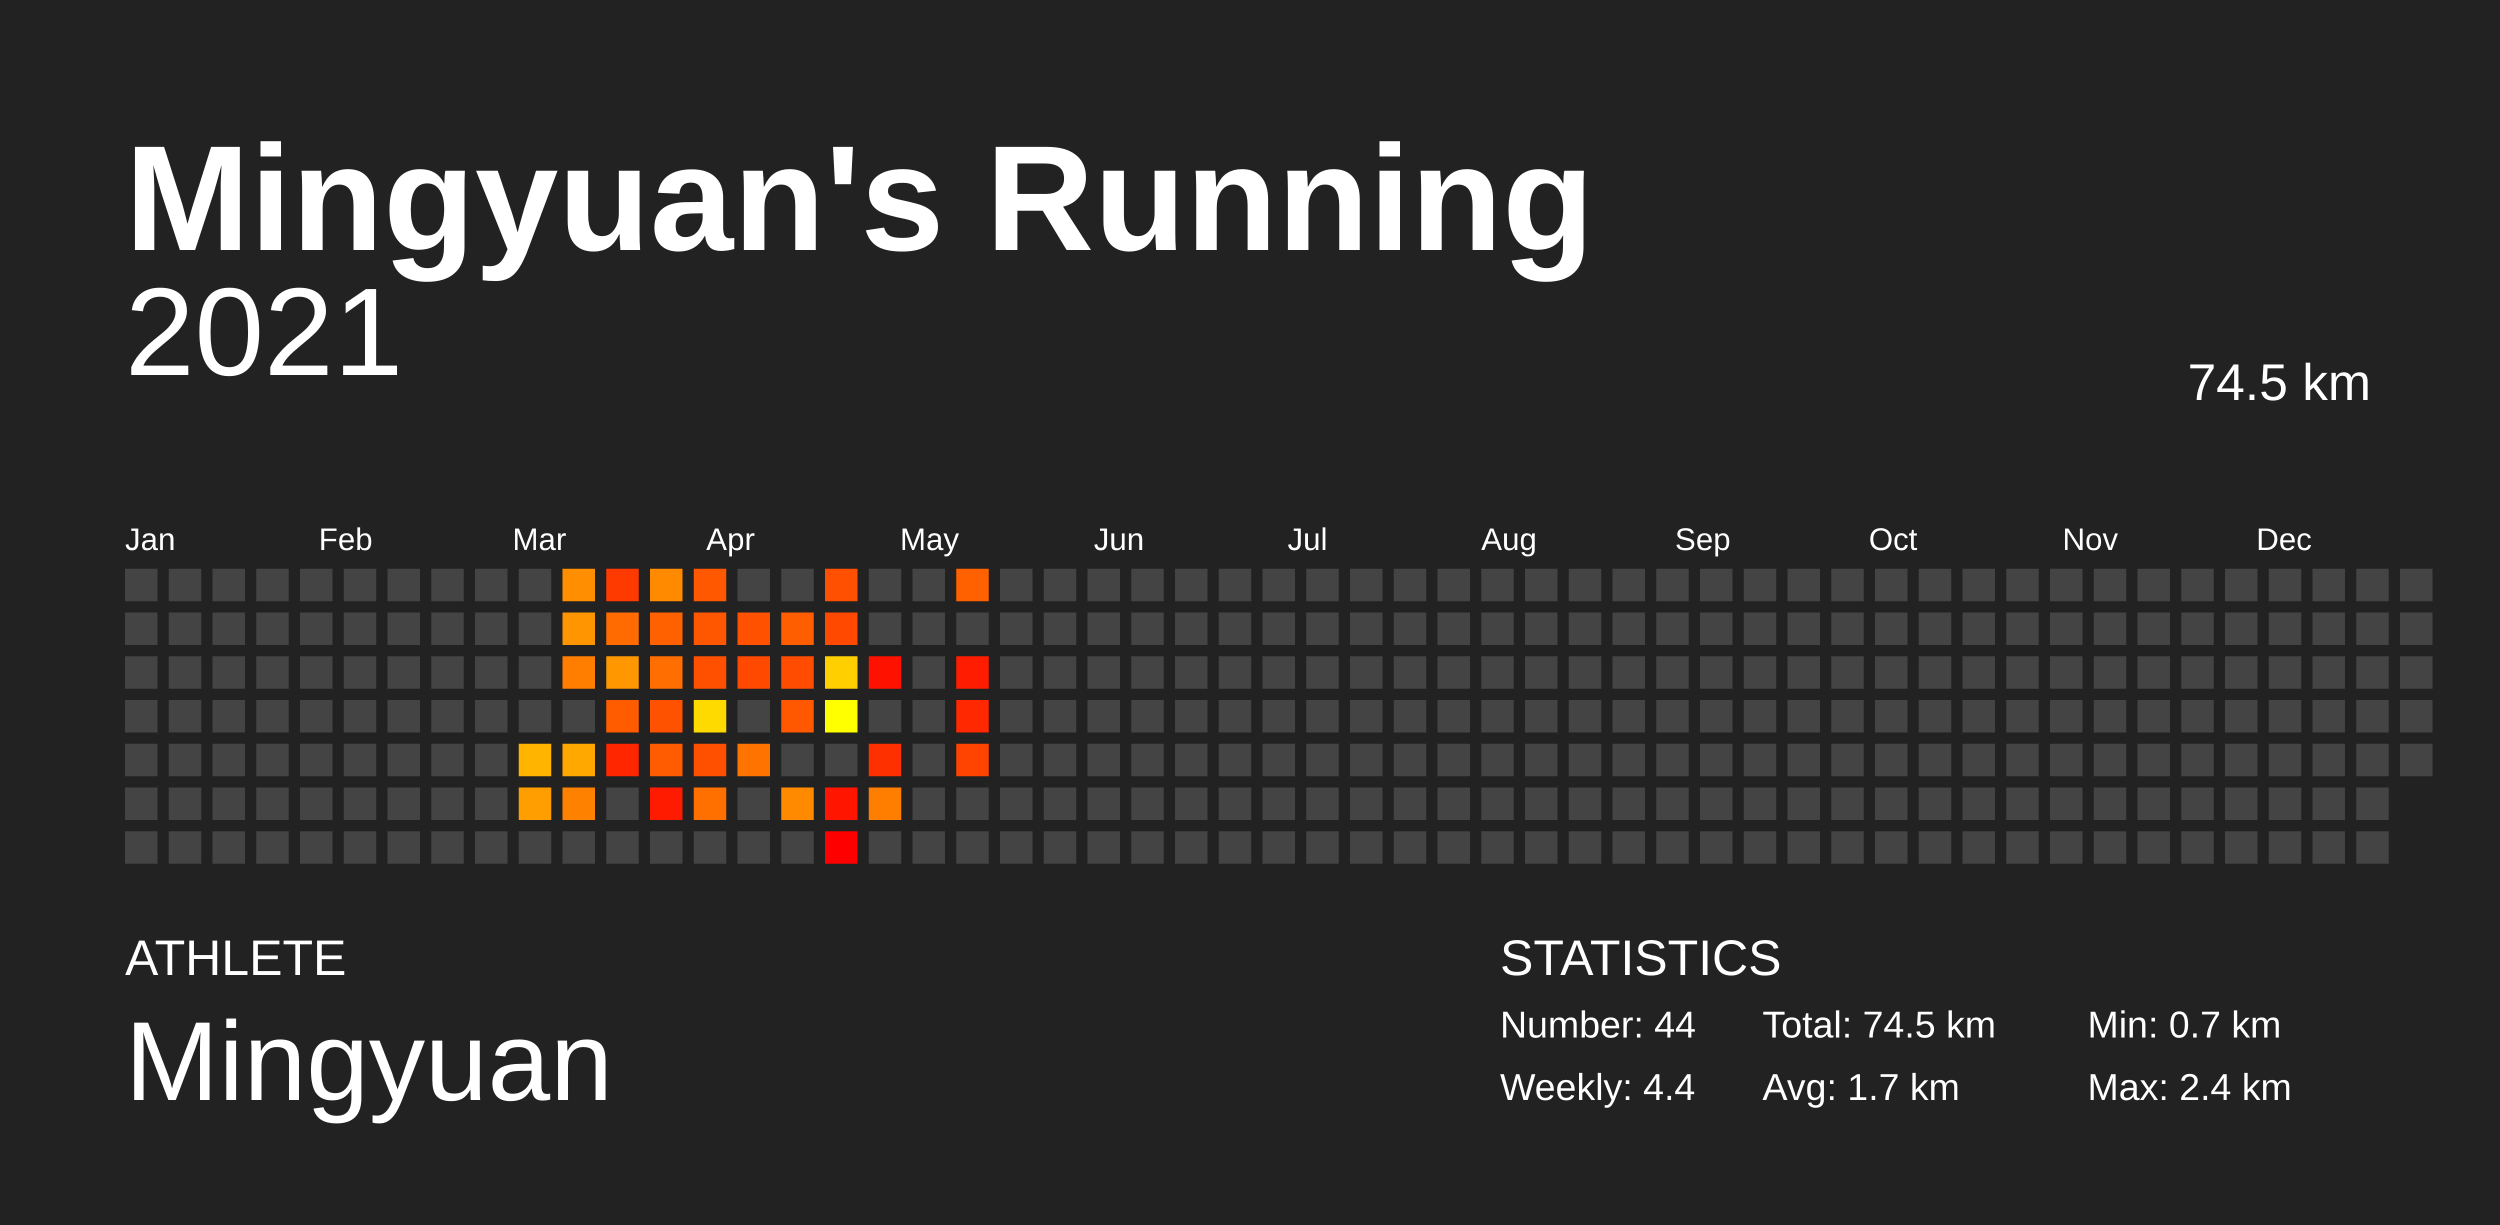
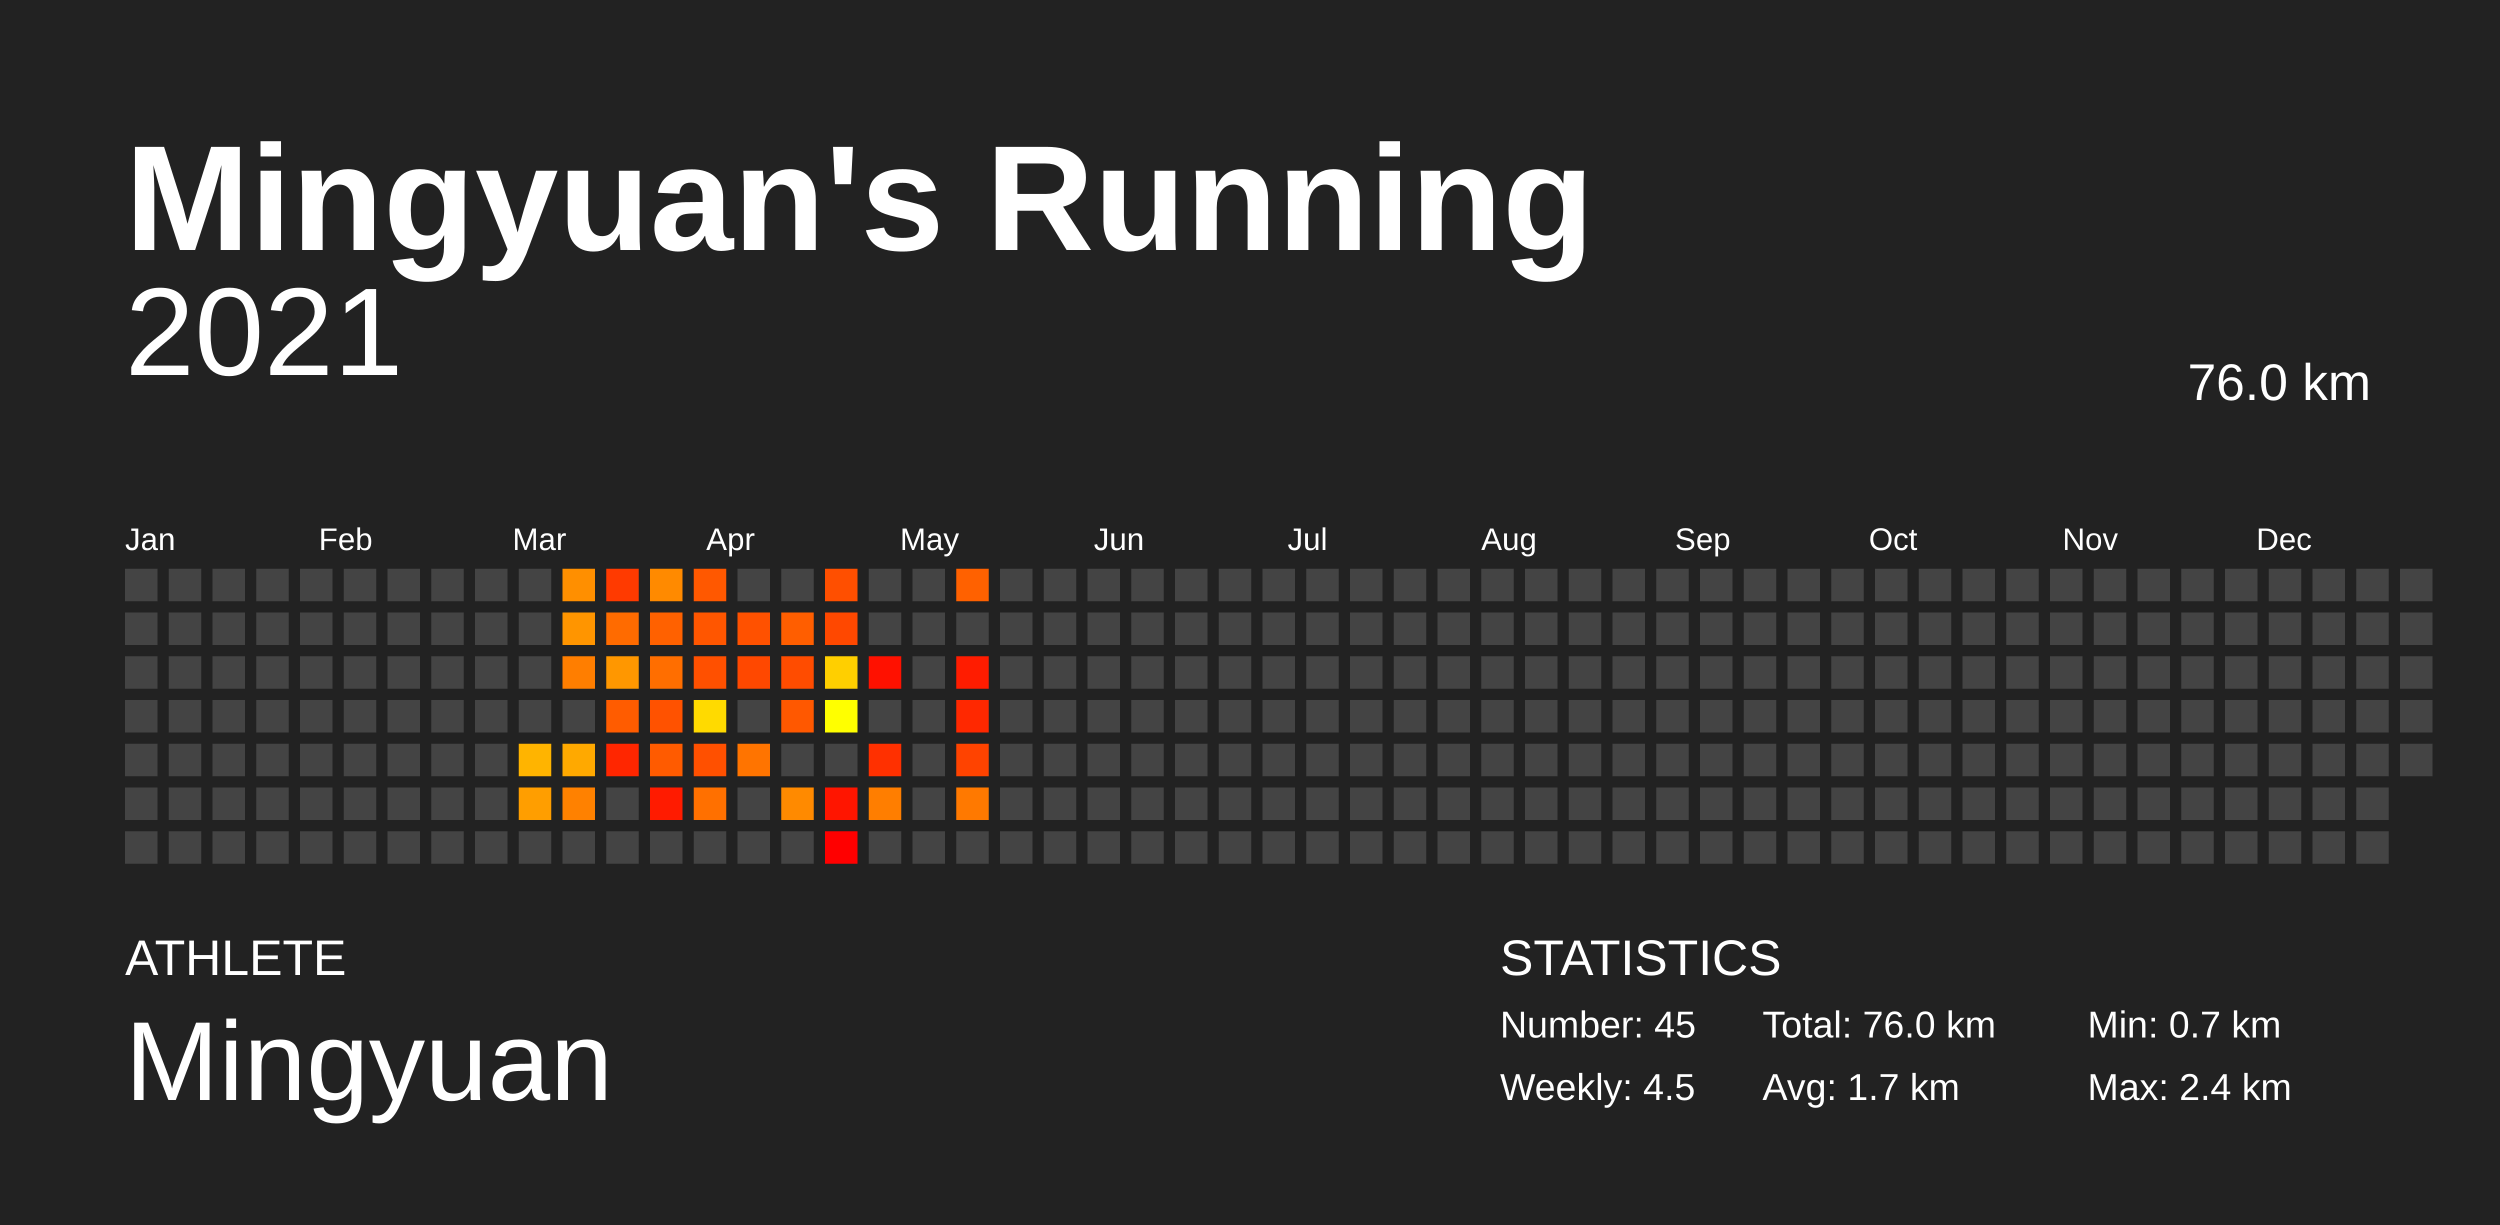
<svg xmlns="http://www.w3.org/2000/svg" baseProfile="full" height="98mm" version="1.1" viewBox="0,0,200,98" width="200mm">
  <defs />
  <rect fill="#222222" height="98" width="200" x="0" y="0" />
  <text fill="#FFFFFF" style="font-size:12px; font-family:Arial; font-weight:bold;" x="10" y="20">Mingyuan's Running</text>
  <text fill="#FFFFFF" style="font-size:4px; font-family:Arial" x="10" y="78">ATHLETE</text>
  <text fill="#FFFFFF" style="font-size:9px; font-family:Arial" x="10" y="88">Mingyuan</text>
  <text fill="#FFFFFF" style="font-size:4px; font-family:Arial" x="120" y="78">STATISTICS</text>
-   <text fill="#FFFFFF" style="font-size:3px; font-family:Arial" x="120" y="83">Number: 44</text>
-   <text fill="#FFFFFF" style="font-size:3px; font-family:Arial" x="120" y="88">Weekly: 4.4</text>
-   <text fill="#FFFFFF" style="font-size:3px; font-family:Arial" x="141" y="83">Total: 74.5 km</text>
+   <text fill="#FFFFFF" style="font-size:3px; font-family:Arial" x="120" y="83">Number: 45</text>
+   <text fill="#FFFFFF" style="font-size:3px; font-family:Arial" x="120" y="88">Weekly: 4.5</text>
+   <text fill="#FFFFFF" style="font-size:3px; font-family:Arial" x="141" y="83">Total: 76.0 km</text>
  <text fill="#FFFFFF" style="font-size:3px; font-family:Arial" x="141" y="88">Avg: 1.7 km</text>
  <text fill="#FFFFFF" style="font-size:3px; font-family:Arial" x="167" y="83">Min: 0.7 km</text>
  <text fill="#FFFFFF" style="font-size:3px; font-family:Arial" x="167" y="88">Max: 2.4 km</text>
  <text alignment-baseline="hanging" fill="#FFFFFF" style="font-size:10.0px; font-family:Arial;" x="10" y="30">2021</text>
-   <text alignment-baseline="hanging" fill="#FFFFFF" style="font-size:4.125px; font-family:Arial;" x="175" y="32">74.5 km</text>
+   <text alignment-baseline="hanging" fill="#FFFFFF" style="font-size:4.125px; font-family:Arial;" x="175" y="32">76.0 km</text>
  <text fill="#FFFFFF" style="font-size:2.5px; font-family:Arial" x="10.0" y="44">Jan</text>
  <text fill="#FFFFFF" style="font-size:2.5px; font-family:Arial" x="25.5" y="44">Feb</text>
  <text fill="#FFFFFF" style="font-size:2.5px; font-family:Arial" x="41.0" y="44">Mar</text>
  <text fill="#FFFFFF" style="font-size:2.5px; font-family:Arial" x="56.5" y="44">Apr</text>
  <text fill="#FFFFFF" style="font-size:2.5px; font-family:Arial" x="72.0" y="44">May</text>
  <text fill="#FFFFFF" style="font-size:2.5px; font-family:Arial" x="87.5" y="44">Jun</text>
  <text fill="#FFFFFF" style="font-size:2.5px; font-family:Arial" x="103.0" y="44">Jul</text>
  <text fill="#FFFFFF" style="font-size:2.5px; font-family:Arial" x="118.5" y="44">Aug</text>
  <text fill="#FFFFFF" style="font-size:2.5px; font-family:Arial" x="134.0" y="44">Sep</text>
  <text fill="#FFFFFF" style="font-size:2.5px; font-family:Arial" x="149.5" y="44">Oct</text>
  <text fill="#FFFFFF" style="font-size:2.5px; font-family:Arial" x="165.0" y="44">Nov</text>
  <text fill="#FFFFFF" style="font-size:2.5px; font-family:Arial" x="180.5" y="44">Dec</text>
  <rect fill="#444444" height="2.6" width="2.6" x="10.0" y="45.5" />
  <rect fill="#444444" height="2.6" width="2.6" x="10.0" y="49.0" />
  <rect fill="#444444" height="2.6" width="2.6" x="10.0" y="52.5" />
  <rect fill="#444444" height="2.6" width="2.6" x="10.0" y="56.0" />
  <rect fill="#444444" height="2.6" width="2.6" x="10.0" y="59.5" />
  <rect fill="#444444" height="2.6" width="2.6" x="10.0" y="63.0" />
  <rect fill="#444444" height="2.6" width="2.6" x="10.0" y="66.5" />
  <rect fill="#444444" height="2.6" width="2.6" x="13.5" y="45.5" />
  <rect fill="#444444" height="2.6" width="2.6" x="13.5" y="49.0" />
  <rect fill="#444444" height="2.6" width="2.6" x="13.5" y="52.5" />
  <rect fill="#444444" height="2.6" width="2.6" x="13.5" y="56.0" />
  <rect fill="#444444" height="2.6" width="2.6" x="13.5" y="59.5" />
  <rect fill="#444444" height="2.6" width="2.6" x="13.5" y="63.0" />
  <rect fill="#444444" height="2.6" width="2.6" x="13.5" y="66.5" />
  <rect fill="#444444" height="2.6" width="2.6" x="17.0" y="45.5" />
  <rect fill="#444444" height="2.6" width="2.6" x="17.0" y="49.0" />
  <rect fill="#444444" height="2.6" width="2.6" x="17.0" y="52.5" />
  <rect fill="#444444" height="2.6" width="2.6" x="17.0" y="56.0" />
  <rect fill="#444444" height="2.6" width="2.6" x="17.0" y="59.5" />
  <rect fill="#444444" height="2.6" width="2.6" x="17.0" y="63.0" />
  <rect fill="#444444" height="2.6" width="2.6" x="17.0" y="66.5" />
  <rect fill="#444444" height="2.6" width="2.6" x="20.5" y="45.5" />
  <rect fill="#444444" height="2.6" width="2.6" x="20.5" y="49.0" />
  <rect fill="#444444" height="2.6" width="2.6" x="20.5" y="52.5" />
  <rect fill="#444444" height="2.6" width="2.6" x="20.5" y="56.0" />
  <rect fill="#444444" height="2.6" width="2.6" x="20.5" y="59.5" />
  <rect fill="#444444" height="2.6" width="2.6" x="20.5" y="63.0" />
  <rect fill="#444444" height="2.6" width="2.6" x="20.5" y="66.5" />
  <rect fill="#444444" height="2.6" width="2.6" x="24.0" y="45.5" />
  <rect fill="#444444" height="2.6" width="2.6" x="24.0" y="49.0" />
  <rect fill="#444444" height="2.6" width="2.6" x="24.0" y="52.5" />
  <rect fill="#444444" height="2.6" width="2.6" x="24.0" y="56.0" />
  <rect fill="#444444" height="2.6" width="2.6" x="24.0" y="59.5" />
  <rect fill="#444444" height="2.6" width="2.6" x="24.0" y="63.0" />
  <rect fill="#444444" height="2.6" width="2.6" x="24.0" y="66.5" />
  <rect fill="#444444" height="2.6" width="2.6" x="27.5" y="45.5" />
  <rect fill="#444444" height="2.6" width="2.6" x="27.5" y="49.0" />
  <rect fill="#444444" height="2.6" width="2.6" x="27.5" y="52.5" />
  <rect fill="#444444" height="2.6" width="2.6" x="27.5" y="56.0" />
  <rect fill="#444444" height="2.6" width="2.6" x="27.5" y="59.5" />
  <rect fill="#444444" height="2.6" width="2.6" x="27.5" y="63.0" />
  <rect fill="#444444" height="2.6" width="2.6" x="27.5" y="66.5" />
  <rect fill="#444444" height="2.6" width="2.6" x="31.0" y="45.5" />
  <rect fill="#444444" height="2.6" width="2.6" x="31.0" y="49.0" />
  <rect fill="#444444" height="2.6" width="2.6" x="31.0" y="52.5" />
  <rect fill="#444444" height="2.6" width="2.6" x="31.0" y="56.0" />
  <rect fill="#444444" height="2.6" width="2.6" x="31.0" y="59.5" />
  <rect fill="#444444" height="2.6" width="2.6" x="31.0" y="63.0" />
  <rect fill="#444444" height="2.6" width="2.6" x="31.0" y="66.5" />
  <rect fill="#444444" height="2.6" width="2.6" x="34.5" y="45.5" />
  <rect fill="#444444" height="2.6" width="2.6" x="34.5" y="49.0" />
  <rect fill="#444444" height="2.6" width="2.6" x="34.5" y="52.5" />
  <rect fill="#444444" height="2.6" width="2.6" x="34.5" y="56.0" />
  <rect fill="#444444" height="2.6" width="2.6" x="34.5" y="59.5" />
  <rect fill="#444444" height="2.6" width="2.6" x="34.5" y="63.0" />
  <rect fill="#444444" height="2.6" width="2.6" x="34.5" y="66.5" />
  <rect fill="#444444" height="2.6" width="2.6" x="38.0" y="45.5" />
  <rect fill="#444444" height="2.6" width="2.6" x="38.0" y="49.0" />
  <rect fill="#444444" height="2.6" width="2.6" x="38.0" y="52.5" />
  <rect fill="#444444" height="2.6" width="2.6" x="38.0" y="56.0" />
  <rect fill="#444444" height="2.6" width="2.6" x="38.0" y="59.5" />
  <rect fill="#444444" height="2.6" width="2.6" x="38.0" y="63.0" />
  <rect fill="#444444" height="2.6" width="2.6" x="38.0" y="66.5" />
  <rect fill="#444444" height="2.6" width="2.6" x="41.5" y="45.5" />
  <rect fill="#444444" height="2.6" width="2.6" x="41.5" y="49.0" />
  <rect fill="#444444" height="2.6" width="2.6" x="41.5" y="52.5" />
  <rect fill="#444444" height="2.6" width="2.6" x="41.5" y="56.0" />
  <rect fill="#ffb400" height="2.6" width="2.6" x="41.5" y="59.5" />
  <rect fill="#ff9e00" height="2.6" width="2.6" x="41.5" y="63.0" />
  <rect fill="#444444" height="2.6" width="2.6" x="41.5" y="66.5" />
  <rect fill="#ff8f00" height="2.6" width="2.6" x="45.0" y="45.5" />
  <rect fill="#ff9500" height="2.6" width="2.6" x="45.0" y="49.0" />
  <rect fill="#ff7e00" height="2.6" width="2.6" x="45.0" y="52.5" />
  <rect fill="#444444" height="2.6" width="2.6" x="45.0" y="56.0" />
  <rect fill="#ffa900" height="2.6" width="2.6" x="45.0" y="59.5" />
  <rect fill="#ff8100" height="2.6" width="2.6" x="45.0" y="63.0" />
  <rect fill="#444444" height="2.6" width="2.6" x="45.0" y="66.5" />
  <rect fill="#ff3a00" height="2.6" width="2.6" x="48.5" y="45.5" />
  <rect fill="#ff6b00" height="2.6" width="2.6" x="48.5" y="49.0" />
  <rect fill="#ff9700" height="2.6" width="2.6" x="48.5" y="52.5" />
  <rect fill="#ff5c00" height="2.6" width="2.6" x="48.5" y="56.0" />
  <rect fill="#ff2600" height="2.6" width="2.6" x="48.5" y="59.5" />
  <rect fill="#444444" height="2.6" width="2.6" x="48.5" y="63.0" />
  <rect fill="#444444" height="2.6" width="2.6" x="48.5" y="66.5" />
  <rect fill="#ff8a00" height="2.6" width="2.6" x="52.0" y="45.5" />
  <rect fill="#ff6100" height="2.6" width="2.6" x="52.0" y="49.0" />
  <rect fill="#ff6e00" height="2.6" width="2.6" x="52.0" y="52.5" />
  <rect fill="#ff5200" height="2.6" width="2.6" x="52.0" y="56.0" />
  <rect fill="#ff5b00" height="2.6" width="2.6" x="52.0" y="59.5" />
  <rect fill="#ff1b00" height="2.6" width="2.6" x="52.0" y="63.0" />
  <rect fill="#444444" height="2.6" width="2.6" x="52.0" y="66.5" />
  <rect fill="#ff5800" height="2.6" width="2.6" x="55.5" y="45.5" />
  <rect fill="#ff5600" height="2.6" width="2.6" x="55.5" y="49.0" />
  <rect fill="#ff5000" height="2.6" width="2.6" x="55.5" y="52.5" />
  <rect fill="#ffda00" height="2.6" width="2.6" x="55.5" y="56.0" />
  <rect fill="#ff5000" height="2.6" width="2.6" x="55.5" y="59.5" />
  <rect fill="#ff7000" height="2.6" width="2.6" x="55.5" y="63.0" />
  <rect fill="#444444" height="2.6" width="2.6" x="55.5" y="66.5" />
  <rect fill="#444444" height="2.6" width="2.6" x="59.0" y="45.5" />
  <rect fill="#ff5100" height="2.6" width="2.6" x="59.0" y="49.0" />
  <rect fill="#ff4800" height="2.6" width="2.6" x="59.0" y="52.5" />
  <rect fill="#444444" height="2.6" width="2.6" x="59.0" y="56.0" />
  <rect fill="#ff7400" height="2.6" width="2.6" x="59.0" y="59.5" />
  <rect fill="#444444" height="2.6" width="2.6" x="59.0" y="63.0" />
  <rect fill="#444444" height="2.6" width="2.6" x="59.0" y="66.5" />
  <rect fill="#444444" height="2.6" width="2.6" x="62.5" y="45.5" />
  <rect fill="#ff5e00" height="2.6" width="2.6" x="62.5" y="49.0" />
  <rect fill="#ff4c00" height="2.6" width="2.6" x="62.5" y="52.5" />
  <rect fill="#ff5800" height="2.6" width="2.6" x="62.5" y="56.0" />
  <rect fill="#444444" height="2.6" width="2.6" x="62.5" y="59.5" />
  <rect fill="#ff8a00" height="2.6" width="2.6" x="62.5" y="63.0" />
  <rect fill="#444444" height="2.6" width="2.6" x="62.5" y="66.5" />
  <rect fill="#ff4f00" height="2.6" width="2.6" x="66.0" y="45.5" />
  <rect fill="#ff4800" height="2.6" width="2.6" x="66.0" y="49.0" />
  <rect fill="#ffcf00" height="2.6" width="2.6" x="66.0" y="52.5" />
  <rect fill="#ffff00" height="2.6" width="2.6" x="66.0" y="56.0" />
  <rect fill="#444444" height="2.6" width="2.6" x="66.0" y="59.5" />
  <rect fill="#ff1500" height="2.6" width="2.6" x="66.0" y="63.0" />
  <rect fill="#ff0000" height="2.6" width="2.6" x="66.0" y="66.5" />
  <rect fill="#444444" height="2.6" width="2.6" x="69.5" y="45.5" />
  <rect fill="#444444" height="2.6" width="2.6" x="69.5" y="49.0" />
  <rect fill="#ff1100" height="2.6" width="2.6" x="69.5" y="52.5" />
  <rect fill="#444444" height="2.6" width="2.6" x="69.5" y="56.0" />
  <rect fill="#ff3000" height="2.6" width="2.6" x="69.5" y="59.5" />
  <rect fill="#ff7e00" height="2.6" width="2.6" x="69.5" y="63.0" />
  <rect fill="#444444" height="2.6" width="2.6" x="69.5" y="66.5" />
  <rect fill="#444444" height="2.6" width="2.6" x="73.0" y="45.5" />
  <rect fill="#444444" height="2.6" width="2.6" x="73.0" y="49.0" />
  <rect fill="#444444" height="2.6" width="2.6" x="73.0" y="52.5" />
  <rect fill="#444444" height="2.6" width="2.6" x="73.0" y="56.0" />
  <rect fill="#444444" height="2.6" width="2.6" x="73.0" y="59.5" />
  <rect fill="#444444" height="2.6" width="2.6" x="73.0" y="63.0" />
  <rect fill="#444444" height="2.6" width="2.6" x="73.0" y="66.5" />
  <rect fill="#ff6100" height="2.6" width="2.6" x="76.5" y="45.5" />
  <rect fill="#444444" height="2.6" width="2.6" x="76.5" y="49.0" />
  <rect fill="#ff1c00" height="2.6" width="2.6" x="76.5" y="52.5" />
  <rect fill="#ff2800" height="2.6" width="2.6" x="76.5" y="56.0" />
  <rect fill="#ff4300" height="2.6" width="2.6" x="76.5" y="59.5" />
-   <rect fill="#444444" height="2.6" width="2.6" x="76.5" y="63.0" />
+   <rect fill="#ff7900" height="2.6" width="2.6" x="76.5" y="63.0" />
  <rect fill="#444444" height="2.6" width="2.6" x="76.5" y="66.5" />
  <rect fill="#444444" height="2.6" width="2.6" x="80.0" y="45.5" />
  <rect fill="#444444" height="2.6" width="2.6" x="80.0" y="49.0" />
  <rect fill="#444444" height="2.6" width="2.6" x="80.0" y="52.5" />
  <rect fill="#444444" height="2.6" width="2.6" x="80.0" y="56.0" />
  <rect fill="#444444" height="2.6" width="2.6" x="80.0" y="59.5" />
  <rect fill="#444444" height="2.6" width="2.6" x="80.0" y="63.0" />
  <rect fill="#444444" height="2.6" width="2.6" x="80.0" y="66.5" />
  <rect fill="#444444" height="2.6" width="2.6" x="83.5" y="45.5" />
  <rect fill="#444444" height="2.6" width="2.6" x="83.5" y="49.0" />
  <rect fill="#444444" height="2.6" width="2.6" x="83.5" y="52.5" />
  <rect fill="#444444" height="2.6" width="2.6" x="83.5" y="56.0" />
  <rect fill="#444444" height="2.6" width="2.6" x="83.5" y="59.5" />
  <rect fill="#444444" height="2.6" width="2.6" x="83.5" y="63.0" />
  <rect fill="#444444" height="2.6" width="2.6" x="83.5" y="66.5" />
  <rect fill="#444444" height="2.6" width="2.6" x="87.0" y="45.5" />
  <rect fill="#444444" height="2.6" width="2.6" x="87.0" y="49.0" />
  <rect fill="#444444" height="2.6" width="2.6" x="87.0" y="52.5" />
  <rect fill="#444444" height="2.6" width="2.6" x="87.0" y="56.0" />
  <rect fill="#444444" height="2.6" width="2.6" x="87.0" y="59.5" />
  <rect fill="#444444" height="2.6" width="2.6" x="87.0" y="63.0" />
  <rect fill="#444444" height="2.6" width="2.6" x="87.0" y="66.5" />
  <rect fill="#444444" height="2.6" width="2.6" x="90.5" y="45.5" />
  <rect fill="#444444" height="2.6" width="2.6" x="90.5" y="49.0" />
  <rect fill="#444444" height="2.6" width="2.6" x="90.5" y="52.5" />
  <rect fill="#444444" height="2.6" width="2.6" x="90.5" y="56.0" />
  <rect fill="#444444" height="2.6" width="2.6" x="90.5" y="59.5" />
  <rect fill="#444444" height="2.6" width="2.6" x="90.5" y="63.0" />
  <rect fill="#444444" height="2.6" width="2.6" x="90.5" y="66.5" />
  <rect fill="#444444" height="2.6" width="2.6" x="94.0" y="45.5" />
  <rect fill="#444444" height="2.6" width="2.6" x="94.0" y="49.0" />
  <rect fill="#444444" height="2.6" width="2.6" x="94.0" y="52.5" />
  <rect fill="#444444" height="2.6" width="2.6" x="94.0" y="56.0" />
  <rect fill="#444444" height="2.6" width="2.6" x="94.0" y="59.5" />
  <rect fill="#444444" height="2.6" width="2.6" x="94.0" y="63.0" />
  <rect fill="#444444" height="2.6" width="2.6" x="94.0" y="66.5" />
  <rect fill="#444444" height="2.6" width="2.6" x="97.5" y="45.5" />
  <rect fill="#444444" height="2.6" width="2.6" x="97.5" y="49.0" />
  <rect fill="#444444" height="2.6" width="2.6" x="97.5" y="52.5" />
  <rect fill="#444444" height="2.6" width="2.6" x="97.5" y="56.0" />
  <rect fill="#444444" height="2.6" width="2.6" x="97.5" y="59.5" />
  <rect fill="#444444" height="2.6" width="2.6" x="97.5" y="63.0" />
  <rect fill="#444444" height="2.6" width="2.6" x="97.5" y="66.5" />
  <rect fill="#444444" height="2.6" width="2.6" x="101.0" y="45.5" />
  <rect fill="#444444" height="2.6" width="2.6" x="101.0" y="49.0" />
  <rect fill="#444444" height="2.6" width="2.6" x="101.0" y="52.5" />
  <rect fill="#444444" height="2.6" width="2.6" x="101.0" y="56.0" />
  <rect fill="#444444" height="2.6" width="2.6" x="101.0" y="59.5" />
  <rect fill="#444444" height="2.6" width="2.6" x="101.0" y="63.0" />
  <rect fill="#444444" height="2.6" width="2.6" x="101.0" y="66.5" />
  <rect fill="#444444" height="2.6" width="2.6" x="104.5" y="45.5" />
  <rect fill="#444444" height="2.6" width="2.6" x="104.5" y="49.0" />
  <rect fill="#444444" height="2.6" width="2.6" x="104.5" y="52.5" />
  <rect fill="#444444" height="2.6" width="2.6" x="104.5" y="56.0" />
  <rect fill="#444444" height="2.6" width="2.6" x="104.5" y="59.5" />
  <rect fill="#444444" height="2.6" width="2.6" x="104.5" y="63.0" />
  <rect fill="#444444" height="2.6" width="2.6" x="104.5" y="66.5" />
  <rect fill="#444444" height="2.6" width="2.6" x="108.0" y="45.5" />
  <rect fill="#444444" height="2.6" width="2.6" x="108.0" y="49.0" />
  <rect fill="#444444" height="2.6" width="2.6" x="108.0" y="52.5" />
  <rect fill="#444444" height="2.6" width="2.6" x="108.0" y="56.0" />
  <rect fill="#444444" height="2.6" width="2.6" x="108.0" y="59.5" />
  <rect fill="#444444" height="2.6" width="2.6" x="108.0" y="63.0" />
  <rect fill="#444444" height="2.6" width="2.6" x="108.0" y="66.5" />
  <rect fill="#444444" height="2.6" width="2.6" x="111.5" y="45.5" />
  <rect fill="#444444" height="2.6" width="2.6" x="111.5" y="49.0" />
  <rect fill="#444444" height="2.6" width="2.6" x="111.5" y="52.5" />
  <rect fill="#444444" height="2.6" width="2.6" x="111.5" y="56.0" />
  <rect fill="#444444" height="2.6" width="2.6" x="111.5" y="59.5" />
  <rect fill="#444444" height="2.6" width="2.6" x="111.5" y="63.0" />
  <rect fill="#444444" height="2.6" width="2.6" x="111.5" y="66.5" />
  <rect fill="#444444" height="2.6" width="2.6" x="115.0" y="45.5" />
  <rect fill="#444444" height="2.6" width="2.6" x="115.0" y="49.0" />
  <rect fill="#444444" height="2.6" width="2.6" x="115.0" y="52.5" />
  <rect fill="#444444" height="2.6" width="2.6" x="115.0" y="56.0" />
  <rect fill="#444444" height="2.6" width="2.6" x="115.0" y="59.5" />
  <rect fill="#444444" height="2.6" width="2.6" x="115.0" y="63.0" />
  <rect fill="#444444" height="2.6" width="2.6" x="115.0" y="66.5" />
  <rect fill="#444444" height="2.6" width="2.6" x="118.5" y="45.5" />
  <rect fill="#444444" height="2.6" width="2.6" x="118.5" y="49.0" />
  <rect fill="#444444" height="2.6" width="2.6" x="118.5" y="52.5" />
  <rect fill="#444444" height="2.6" width="2.6" x="118.5" y="56.0" />
  <rect fill="#444444" height="2.6" width="2.6" x="118.5" y="59.5" />
  <rect fill="#444444" height="2.6" width="2.6" x="118.5" y="63.0" />
  <rect fill="#444444" height="2.6" width="2.6" x="118.5" y="66.5" />
  <rect fill="#444444" height="2.6" width="2.6" x="122.0" y="45.5" />
  <rect fill="#444444" height="2.6" width="2.6" x="122.0" y="49.0" />
  <rect fill="#444444" height="2.6" width="2.6" x="122.0" y="52.5" />
  <rect fill="#444444" height="2.6" width="2.6" x="122.0" y="56.0" />
  <rect fill="#444444" height="2.6" width="2.6" x="122.0" y="59.5" />
  <rect fill="#444444" height="2.6" width="2.6" x="122.0" y="63.0" />
  <rect fill="#444444" height="2.6" width="2.6" x="122.0" y="66.5" />
  <rect fill="#444444" height="2.6" width="2.6" x="125.5" y="45.5" />
  <rect fill="#444444" height="2.6" width="2.6" x="125.5" y="49.0" />
  <rect fill="#444444" height="2.6" width="2.6" x="125.5" y="52.5" />
  <rect fill="#444444" height="2.6" width="2.6" x="125.5" y="56.0" />
  <rect fill="#444444" height="2.6" width="2.6" x="125.5" y="59.5" />
  <rect fill="#444444" height="2.6" width="2.6" x="125.5" y="63.0" />
  <rect fill="#444444" height="2.6" width="2.6" x="125.5" y="66.5" />
  <rect fill="#444444" height="2.6" width="2.6" x="129.0" y="45.5" />
  <rect fill="#444444" height="2.6" width="2.6" x="129.0" y="49.0" />
  <rect fill="#444444" height="2.6" width="2.6" x="129.0" y="52.5" />
  <rect fill="#444444" height="2.6" width="2.6" x="129.0" y="56.0" />
  <rect fill="#444444" height="2.6" width="2.6" x="129.0" y="59.5" />
  <rect fill="#444444" height="2.6" width="2.6" x="129.0" y="63.0" />
  <rect fill="#444444" height="2.6" width="2.6" x="129.0" y="66.5" />
  <rect fill="#444444" height="2.6" width="2.6" x="132.5" y="45.5" />
  <rect fill="#444444" height="2.6" width="2.6" x="132.5" y="49.0" />
  <rect fill="#444444" height="2.6" width="2.6" x="132.5" y="52.5" />
  <rect fill="#444444" height="2.6" width="2.6" x="132.5" y="56.0" />
  <rect fill="#444444" height="2.6" width="2.6" x="132.5" y="59.5" />
  <rect fill="#444444" height="2.6" width="2.6" x="132.5" y="63.0" />
  <rect fill="#444444" height="2.6" width="2.6" x="132.5" y="66.5" />
  <rect fill="#444444" height="2.6" width="2.6" x="136.0" y="45.5" />
  <rect fill="#444444" height="2.6" width="2.6" x="136.0" y="49.0" />
  <rect fill="#444444" height="2.6" width="2.6" x="136.0" y="52.5" />
  <rect fill="#444444" height="2.6" width="2.6" x="136.0" y="56.0" />
  <rect fill="#444444" height="2.6" width="2.6" x="136.0" y="59.5" />
  <rect fill="#444444" height="2.6" width="2.6" x="136.0" y="63.0" />
  <rect fill="#444444" height="2.6" width="2.6" x="136.0" y="66.5" />
  <rect fill="#444444" height="2.6" width="2.6" x="139.5" y="45.5" />
  <rect fill="#444444" height="2.6" width="2.6" x="139.5" y="49.0" />
  <rect fill="#444444" height="2.6" width="2.6" x="139.5" y="52.5" />
  <rect fill="#444444" height="2.6" width="2.6" x="139.5" y="56.0" />
  <rect fill="#444444" height="2.6" width="2.6" x="139.5" y="59.5" />
  <rect fill="#444444" height="2.6" width="2.6" x="139.5" y="63.0" />
  <rect fill="#444444" height="2.6" width="2.6" x="139.5" y="66.5" />
  <rect fill="#444444" height="2.6" width="2.6" x="143.0" y="45.5" />
  <rect fill="#444444" height="2.6" width="2.6" x="143.0" y="49.0" />
  <rect fill="#444444" height="2.6" width="2.6" x="143.0" y="52.5" />
  <rect fill="#444444" height="2.6" width="2.6" x="143.0" y="56.0" />
  <rect fill="#444444" height="2.6" width="2.6" x="143.0" y="59.5" />
  <rect fill="#444444" height="2.6" width="2.6" x="143.0" y="63.0" />
  <rect fill="#444444" height="2.6" width="2.6" x="143.0" y="66.5" />
  <rect fill="#444444" height="2.6" width="2.6" x="146.5" y="45.5" />
  <rect fill="#444444" height="2.6" width="2.6" x="146.5" y="49.0" />
  <rect fill="#444444" height="2.6" width="2.6" x="146.5" y="52.5" />
  <rect fill="#444444" height="2.6" width="2.6" x="146.5" y="56.0" />
  <rect fill="#444444" height="2.6" width="2.6" x="146.5" y="59.5" />
  <rect fill="#444444" height="2.6" width="2.6" x="146.5" y="63.0" />
  <rect fill="#444444" height="2.6" width="2.6" x="146.5" y="66.5" />
  <rect fill="#444444" height="2.6" width="2.6" x="150.0" y="45.5" />
  <rect fill="#444444" height="2.6" width="2.6" x="150.0" y="49.0" />
  <rect fill="#444444" height="2.6" width="2.6" x="150.0" y="52.5" />
  <rect fill="#444444" height="2.6" width="2.6" x="150.0" y="56.0" />
  <rect fill="#444444" height="2.6" width="2.6" x="150.0" y="59.5" />
  <rect fill="#444444" height="2.6" width="2.6" x="150.0" y="63.0" />
  <rect fill="#444444" height="2.6" width="2.6" x="150.0" y="66.5" />
  <rect fill="#444444" height="2.6" width="2.6" x="153.5" y="45.5" />
  <rect fill="#444444" height="2.6" width="2.6" x="153.5" y="49.0" />
  <rect fill="#444444" height="2.6" width="2.6" x="153.5" y="52.5" />
  <rect fill="#444444" height="2.6" width="2.6" x="153.5" y="56.0" />
  <rect fill="#444444" height="2.6" width="2.6" x="153.5" y="59.5" />
  <rect fill="#444444" height="2.6" width="2.6" x="153.5" y="63.0" />
  <rect fill="#444444" height="2.6" width="2.6" x="153.5" y="66.5" />
  <rect fill="#444444" height="2.6" width="2.6" x="157.0" y="45.5" />
  <rect fill="#444444" height="2.6" width="2.6" x="157.0" y="49.0" />
  <rect fill="#444444" height="2.6" width="2.6" x="157.0" y="52.5" />
  <rect fill="#444444" height="2.6" width="2.6" x="157.0" y="56.0" />
  <rect fill="#444444" height="2.6" width="2.6" x="157.0" y="59.5" />
  <rect fill="#444444" height="2.6" width="2.6" x="157.0" y="63.0" />
  <rect fill="#444444" height="2.6" width="2.6" x="157.0" y="66.5" />
  <rect fill="#444444" height="2.6" width="2.6" x="160.5" y="45.5" />
  <rect fill="#444444" height="2.6" width="2.6" x="160.5" y="49.0" />
  <rect fill="#444444" height="2.6" width="2.6" x="160.5" y="52.5" />
  <rect fill="#444444" height="2.6" width="2.6" x="160.5" y="56.0" />
  <rect fill="#444444" height="2.6" width="2.6" x="160.5" y="59.5" />
  <rect fill="#444444" height="2.6" width="2.6" x="160.5" y="63.0" />
  <rect fill="#444444" height="2.6" width="2.6" x="160.5" y="66.5" />
  <rect fill="#444444" height="2.6" width="2.6" x="164.0" y="45.5" />
  <rect fill="#444444" height="2.6" width="2.6" x="164.0" y="49.0" />
  <rect fill="#444444" height="2.6" width="2.6" x="164.0" y="52.5" />
  <rect fill="#444444" height="2.6" width="2.6" x="164.0" y="56.0" />
  <rect fill="#444444" height="2.6" width="2.6" x="164.0" y="59.5" />
  <rect fill="#444444" height="2.6" width="2.6" x="164.0" y="63.0" />
  <rect fill="#444444" height="2.6" width="2.6" x="164.0" y="66.5" />
  <rect fill="#444444" height="2.6" width="2.6" x="167.5" y="45.5" />
  <rect fill="#444444" height="2.6" width="2.6" x="167.5" y="49.0" />
  <rect fill="#444444" height="2.6" width="2.6" x="167.5" y="52.5" />
  <rect fill="#444444" height="2.6" width="2.6" x="167.5" y="56.0" />
  <rect fill="#444444" height="2.6" width="2.6" x="167.5" y="59.5" />
  <rect fill="#444444" height="2.6" width="2.6" x="167.5" y="63.0" />
  <rect fill="#444444" height="2.6" width="2.6" x="167.5" y="66.5" />
  <rect fill="#444444" height="2.6" width="2.6" x="171.0" y="45.5" />
  <rect fill="#444444" height="2.6" width="2.6" x="171.0" y="49.0" />
  <rect fill="#444444" height="2.6" width="2.6" x="171.0" y="52.5" />
  <rect fill="#444444" height="2.6" width="2.6" x="171.0" y="56.0" />
  <rect fill="#444444" height="2.6" width="2.6" x="171.0" y="59.5" />
  <rect fill="#444444" height="2.6" width="2.6" x="171.0" y="63.0" />
  <rect fill="#444444" height="2.6" width="2.6" x="171.0" y="66.5" />
  <rect fill="#444444" height="2.6" width="2.6" x="174.5" y="45.5" />
  <rect fill="#444444" height="2.6" width="2.6" x="174.5" y="49.0" />
  <rect fill="#444444" height="2.6" width="2.6" x="174.5" y="52.5" />
  <rect fill="#444444" height="2.6" width="2.6" x="174.5" y="56.0" />
  <rect fill="#444444" height="2.6" width="2.6" x="174.5" y="59.5" />
  <rect fill="#444444" height="2.6" width="2.6" x="174.5" y="63.0" />
  <rect fill="#444444" height="2.6" width="2.6" x="174.5" y="66.5" />
  <rect fill="#444444" height="2.6" width="2.6" x="178.0" y="45.5" />
  <rect fill="#444444" height="2.6" width="2.6" x="178.0" y="49.0" />
  <rect fill="#444444" height="2.6" width="2.6" x="178.0" y="52.5" />
  <rect fill="#444444" height="2.6" width="2.6" x="178.0" y="56.0" />
  <rect fill="#444444" height="2.6" width="2.6" x="178.0" y="59.5" />
  <rect fill="#444444" height="2.6" width="2.6" x="178.0" y="63.0" />
  <rect fill="#444444" height="2.6" width="2.6" x="178.0" y="66.5" />
  <rect fill="#444444" height="2.6" width="2.6" x="181.5" y="45.5" />
  <rect fill="#444444" height="2.6" width="2.6" x="181.5" y="49.0" />
  <rect fill="#444444" height="2.6" width="2.6" x="181.5" y="52.5" />
  <rect fill="#444444" height="2.6" width="2.6" x="181.5" y="56.0" />
  <rect fill="#444444" height="2.6" width="2.6" x="181.5" y="59.5" />
  <rect fill="#444444" height="2.6" width="2.6" x="181.5" y="63.0" />
  <rect fill="#444444" height="2.6" width="2.6" x="181.5" y="66.5" />
  <rect fill="#444444" height="2.6" width="2.6" x="185.0" y="45.5" />
  <rect fill="#444444" height="2.6" width="2.6" x="185.0" y="49.0" />
  <rect fill="#444444" height="2.6" width="2.6" x="185.0" y="52.5" />
  <rect fill="#444444" height="2.6" width="2.6" x="185.0" y="56.0" />
  <rect fill="#444444" height="2.6" width="2.6" x="185.0" y="59.5" />
  <rect fill="#444444" height="2.6" width="2.6" x="185.0" y="63.0" />
  <rect fill="#444444" height="2.6" width="2.6" x="185.0" y="66.5" />
  <rect fill="#444444" height="2.6" width="2.6" x="188.5" y="45.5" />
  <rect fill="#444444" height="2.6" width="2.6" x="188.5" y="49.0" />
  <rect fill="#444444" height="2.6" width="2.6" x="188.5" y="52.5" />
  <rect fill="#444444" height="2.6" width="2.6" x="188.5" y="56.0" />
  <rect fill="#444444" height="2.6" width="2.6" x="188.5" y="59.5" />
  <rect fill="#444444" height="2.6" width="2.6" x="188.5" y="63.0" />
  <rect fill="#444444" height="2.6" width="2.6" x="188.5" y="66.5" />
  <rect fill="#444444" height="2.6" width="2.6" x="192.0" y="45.5" />
  <rect fill="#444444" height="2.6" width="2.6" x="192.0" y="49.0" />
  <rect fill="#444444" height="2.6" width="2.6" x="192.0" y="52.5" />
  <rect fill="#444444" height="2.6" width="2.6" x="192.0" y="56.0" />
  <rect fill="#444444" height="2.6" width="2.6" x="192.0" y="59.5" />
</svg>
